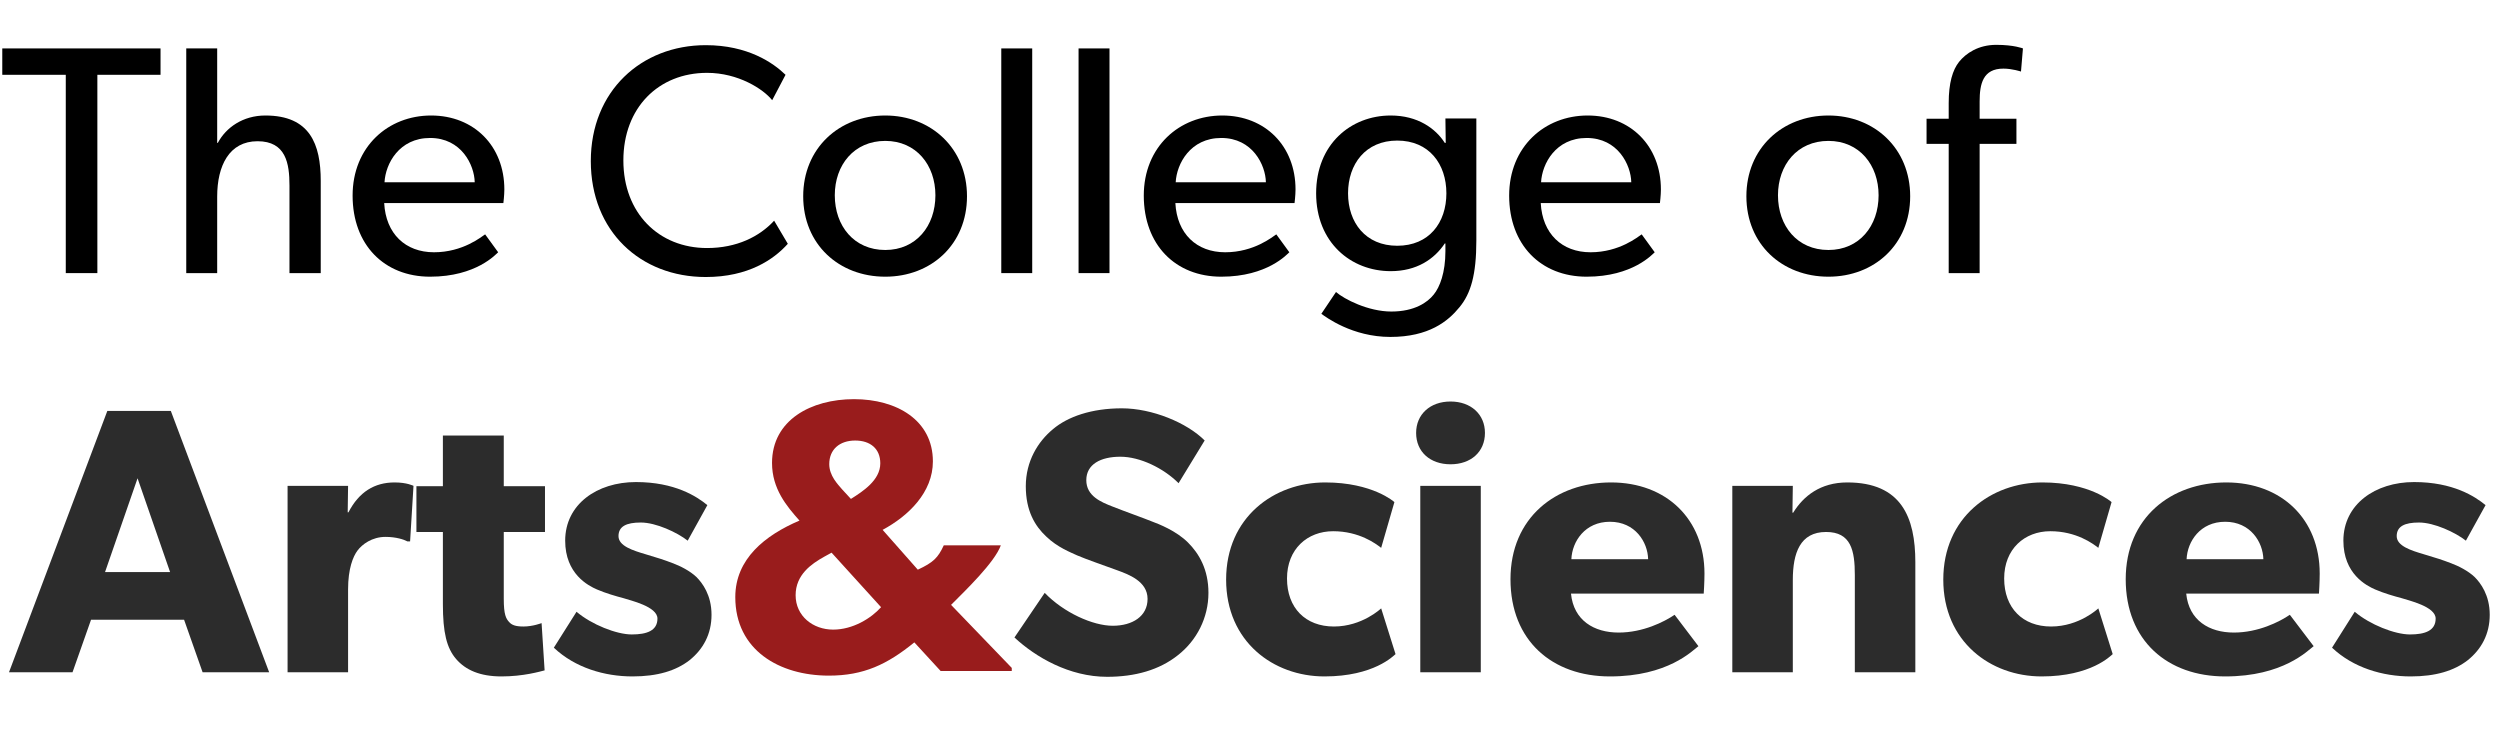
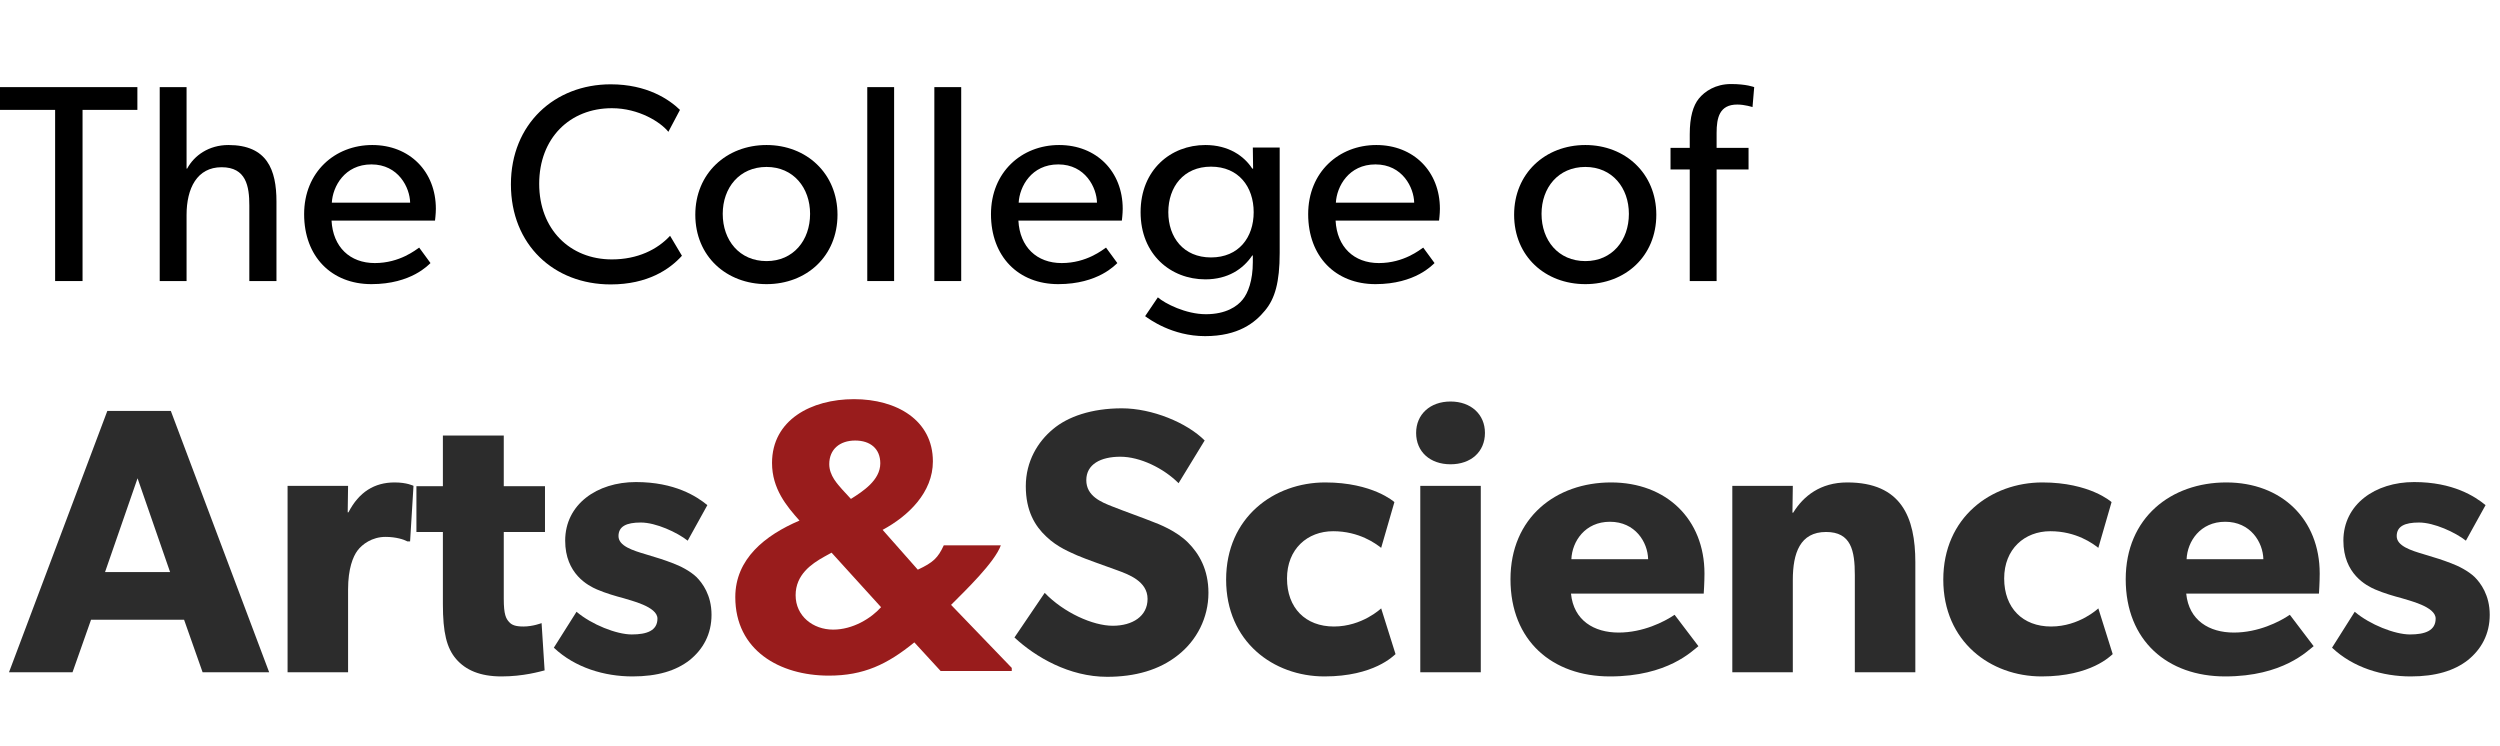
<svg xmlns="http://www.w3.org/2000/svg" width="238" height="71" viewBox="0 0 238 71" fill="none">
  <path d="M115.044 56.44C115.044 54.208 114.144 52.696 113.1 51.652C111.984 50.536 110.328 49.888 109.644 49.636C108.852 49.312 107.016 48.664 105.936 48.232C104.82 47.8 103.416 47.224 103.416 45.712C103.416 44.2 104.784 43.48 106.656 43.48C108.528 43.48 110.76 44.56 112.2 46L114.684 41.932C112.992 40.24 109.68 38.872 106.8 38.872C103.92 38.872 101.652 39.664 100.248 40.852C98.808 42.04 97.656 43.912 97.656 46.288C97.656 48.628 98.52 50.068 99.6 51.076C100.68 52.12 101.94 52.588 102.552 52.876C103.38 53.236 105.252 53.884 106.332 54.28C107.412 54.676 109.248 55.324 109.248 57.016C109.248 58.672 107.808 59.572 105.936 59.572C104.028 59.572 101.256 58.312 99.456 56.44L96.576 60.688C98.592 62.56 101.796 64.432 105.396 64.432C108.06 64.432 110.364 63.784 112.128 62.38C113.928 60.976 115.044 58.816 115.044 56.44Z" fill="#2C2C2C" />
  <path d="M131.487 57.916C131.487 57.916 129.687 59.644 126.987 59.644C124.287 59.644 122.523 57.88 122.523 55.072C122.523 52.264 124.467 50.572 126.915 50.572C129.399 50.572 130.983 51.76 131.487 52.156L132.747 47.8C132.747 47.8 130.695 45.928 126.159 45.928C121.299 45.928 116.727 49.24 116.727 55.18C116.727 61.084 121.227 64.396 126.087 64.396C130.803 64.396 132.675 62.416 132.855 62.272L131.487 57.916Z" fill="#2C2C2C" />
  <path d="M141.367 41.212C141.367 39.448 140.035 38.224 138.091 38.224C136.147 38.224 134.815 39.448 134.815 41.212C134.815 43.012 136.147 44.2 138.091 44.2C140.035 44.2 141.367 43.012 141.367 41.212ZM140.971 46.252H135.211V64H140.971V46.252Z" fill="#2C2C2C" />
  <path d="M162.266 54.604C162.266 49.42 158.63 45.928 153.374 45.928C148.118 45.928 143.798 49.276 143.798 55.144C143.798 61.012 147.794 64.396 153.266 64.396C158.774 64.396 161.114 61.948 161.69 61.516L159.422 58.528C158.414 59.212 156.398 60.22 154.094 60.22C151.754 60.22 149.81 59.068 149.558 56.512H162.194C162.194 56.512 162.266 55.468 162.266 54.604ZM149.594 53.236C149.666 51.544 150.89 49.672 153.266 49.672C155.678 49.672 156.866 51.616 156.902 53.236H149.594Z" fill="#2C2C2C" />
  <path d="M182.34 53.524C182.34 49.24 181.008 45.928 175.86 45.928C173.304 45.928 171.684 47.224 170.712 48.808H170.64L170.676 46.252H164.916V64H170.676V55.216C170.676 52.66 171.36 50.644 173.844 50.644C176.22 50.644 176.58 52.408 176.58 54.748V64H182.34V53.524Z" fill="#2C2C2C" />
  <path d="M199.761 57.916C199.761 57.916 197.961 59.644 195.261 59.644C192.561 59.644 190.797 57.88 190.797 55.072C190.797 52.264 192.741 50.572 195.189 50.572C197.673 50.572 199.257 51.76 199.761 52.156L201.021 47.8C201.021 47.8 198.969 45.928 194.433 45.928C189.573 45.928 185.001 49.24 185.001 55.18C185.001 61.084 189.501 64.396 194.361 64.396C199.077 64.396 200.949 62.416 201.129 62.272L199.761 57.916Z" fill="#2C2C2C" />
  <path d="M220.836 54.604C220.836 49.42 217.2 45.928 211.944 45.928C206.688 45.928 202.368 49.276 202.368 55.144C202.368 61.012 206.364 64.396 211.836 64.396C217.344 64.396 219.684 61.948 220.26 61.516L217.992 58.528C216.984 59.212 214.968 60.22 212.664 60.22C210.324 60.22 208.38 59.068 208.128 56.512H220.764C220.764 56.512 220.836 55.468 220.836 54.604ZM208.164 53.236C208.236 51.544 209.46 49.672 211.836 49.672C214.248 49.672 215.436 51.616 215.472 53.236H208.164Z" fill="#2C2C2C" />
  <path d="M237.022 58.528C237.022 56.656 236.158 55.504 235.582 54.928C234.97 54.352 234.07 53.884 233.278 53.596C232.522 53.308 231.982 53.128 230.758 52.768C229.534 52.408 228.166 51.976 228.166 51.04C228.166 50.104 228.922 49.744 230.29 49.744C231.73 49.744 233.746 50.68 234.754 51.472L236.626 48.088C235.618 47.26 233.53 45.892 229.822 45.892C226.114 45.892 223.09 48.016 223.09 51.472C223.09 54.64 225.286 55.756 226.114 56.116C226.942 56.476 227.95 56.764 228.634 56.944C229.282 57.16 231.874 57.736 231.874 58.888C231.874 60.04 230.866 60.4 229.426 60.4C227.986 60.4 225.61 59.464 224.17 58.24L222.01 61.66C224.026 63.568 226.834 64.396 229.498 64.396C231.874 64.396 233.638 63.856 234.934 62.848C236.23 61.804 237.022 60.364 237.022 58.528Z" fill="#2C2C2C" />
  <path d="M16.264 39.124H10.216L0.856 64H6.904L8.668 58.996H17.524L19.288 64H25.624L16.264 39.124ZM10 54.46L13.096 45.532L16.192 54.46H10Z" fill="#2C2C2C" />
  <path d="M39.365 46.252C39.365 46.252 38.753 45.928 37.565 45.928C35.657 45.928 34.181 46.828 33.173 48.772H33.101L33.137 46.252H27.377V64H33.137V56.116C33.137 54.136 33.605 52.984 34.037 52.408C34.469 51.832 35.405 51.112 36.701 51.112C37.709 51.112 38.465 51.364 38.789 51.544H39.041L39.365 46.252Z" fill="#2C2C2C" />
  <path d="M51.883 46.288H47.959V41.464H42.163V46.288H39.643V50.644H42.163V57.52C42.163 60.22 42.523 61.696 43.423 62.74C44.323 63.784 45.691 64.396 47.743 64.396C49.831 64.396 51.415 63.928 51.847 63.82L51.559 59.32C51.559 59.32 50.731 59.644 49.831 59.644C49.075 59.644 48.715 59.5 48.463 59.212C48.175 58.888 47.959 58.528 47.959 57.016V50.644H51.883V46.288Z" fill="#2C2C2C" />
  <path d="M67.737 58.528C67.737 56.656 66.873 55.504 66.297 54.928C65.685 54.352 64.785 53.884 63.993 53.596C63.237 53.308 62.697 53.128 61.473 52.768C60.249 52.408 58.881 51.976 58.881 51.04C58.881 50.104 59.637 49.744 61.005 49.744C62.445 49.744 64.461 50.68 65.469 51.472L67.341 48.088C66.333 47.26 64.245 45.892 60.537 45.892C56.829 45.892 53.805 48.016 53.805 51.472C53.805 54.64 56.001 55.756 56.829 56.116C57.657 56.476 58.665 56.764 59.349 56.944C59.997 57.16 62.589 57.736 62.589 58.888C62.589 60.04 61.581 60.4 60.141 60.4C58.701 60.4 56.325 59.464 54.885 58.24L52.725 61.66C54.741 63.568 57.549 64.396 60.213 64.396C62.589 64.396 64.353 63.856 65.649 62.848C66.945 61.804 67.737 60.364 67.737 58.528Z" fill="#2C2C2C" />
-   <path d="M15.283 4.61H0.217V7.121H6.262V26H9.269V7.121H15.283V4.61Z" fill="black" />
-   <path d="M30.534 17.227C30.534 13.724 29.511 10.996 25.264 10.996C23.125 10.996 21.513 12.143 20.738 13.6H20.676V4.61H17.731V26H20.676V18.715C20.676 15.77 21.823 13.445 24.52 13.445C27.217 13.445 27.558 15.553 27.558 17.661V26H30.534V17.227Z" fill="black" />
-   <path d="M48.014 18.033C48.014 13.91 45.131 10.996 41.039 10.996C36.947 10.996 33.568 13.972 33.568 18.622C33.568 23.303 36.575 26.341 40.946 26.341C45.348 26.341 47.239 24.171 47.425 24.016L46.185 22.311C45.844 22.528 44.077 24.016 41.318 24.016C38.59 24.016 36.73 22.249 36.575 19.335H47.921C47.921 19.335 48.014 18.591 48.014 18.033ZM36.606 17.351C36.699 15.584 38.001 13.135 40.946 13.135C43.922 13.135 45.162 15.708 45.193 17.351H36.606Z" fill="black" />
-   <path d="M73.698 21.009C72.303 22.528 70.133 23.613 67.312 23.613C62.724 23.613 59.345 20.296 59.345 15.274C59.345 10.252 62.693 6.935 67.312 6.935C70.288 6.935 72.675 8.485 73.512 9.539L74.783 7.121C73.605 5.974 71.187 4.3 67.188 4.3C61.05 4.3 56.245 8.671 56.245 15.336C56.245 22.001 60.957 26.372 67.188 26.372C71.249 26.372 73.667 24.698 75 23.21L73.698 21.009Z" fill="black" />
-   <path d="M92.058 18.684C92.058 14.127 88.648 10.996 84.277 10.996C79.875 10.996 76.465 14.127 76.465 18.684C76.465 23.272 79.875 26.341 84.277 26.341C88.648 26.341 92.058 23.272 92.058 18.684ZM89.051 18.591C89.051 21.505 87.222 23.799 84.277 23.799C81.301 23.799 79.472 21.505 79.472 18.591C79.472 15.708 81.301 13.414 84.277 13.414C87.222 13.414 89.051 15.708 89.051 18.591Z" fill="black" />
-   <path d="M98.267 4.61H95.322V26H98.267V4.61Z" fill="black" />
-   <path d="M105.624 4.61H102.679V26H105.624V4.61Z" fill="black" />
-   <path d="M123.334 18.033C123.334 13.91 120.451 10.996 116.359 10.996C112.267 10.996 108.888 13.972 108.888 18.622C108.888 23.303 111.895 26.341 116.266 26.341C120.668 26.341 122.559 24.171 122.745 24.016L121.505 22.311C121.164 22.528 119.397 24.016 116.638 24.016C113.91 24.016 112.05 22.249 111.895 19.335H123.241C123.241 19.335 123.334 18.591 123.334 18.033ZM111.926 17.351C112.019 15.584 113.321 13.135 116.266 13.135C119.242 13.135 120.482 15.708 120.513 17.351H111.926Z" fill="black" />
-   <path d="M140.548 11.275H137.603L137.634 13.6H137.541C136.673 12.236 134.968 10.996 132.395 10.996C128.613 10.996 125.296 13.724 125.296 18.405C125.296 23.086 128.613 25.814 132.395 25.814C134.875 25.814 136.549 24.667 137.541 23.179H137.603V23.923C137.603 25.938 137.076 27.333 136.487 28.046C135.898 28.79 134.658 29.658 132.457 29.658C130.256 29.658 127.962 28.48 127.187 27.798L125.792 29.875C126.226 30.185 128.737 32.076 132.364 32.076C136.022 32.076 137.851 30.588 138.936 29.255C140.021 27.953 140.548 26.155 140.548 22.9V11.275ZM137.696 18.405C137.696 21.195 136.053 23.396 133.015 23.396C130.008 23.396 128.334 21.195 128.334 18.405C128.334 15.615 130.008 13.383 133.015 13.383C136.053 13.383 137.696 15.615 137.696 18.405Z" fill="black" />
-   <path d="M158.118 18.033C158.118 13.91 155.235 10.996 151.143 10.996C147.051 10.996 143.672 13.972 143.672 18.622C143.672 23.303 146.679 26.341 151.05 26.341C155.452 26.341 157.343 24.171 157.529 24.016L156.289 22.311C155.948 22.528 154.181 24.016 151.422 24.016C148.694 24.016 146.834 22.249 146.679 19.335H158.025C158.025 19.335 158.118 18.591 158.118 18.033ZM146.71 17.351C146.803 15.584 148.105 13.135 151.05 13.135C154.026 13.135 155.266 15.708 155.297 17.351H146.71Z" fill="black" />
-   <path d="M181.849 18.684C181.849 14.127 178.439 10.996 174.068 10.996C169.666 10.996 166.256 14.127 166.256 18.684C166.256 23.272 169.666 26.341 174.068 26.341C178.439 26.341 181.849 23.272 181.849 18.684ZM178.842 18.591C178.842 21.505 177.013 23.799 174.068 23.799C171.092 23.799 169.263 21.505 169.263 18.591C169.263 15.708 171.092 13.414 174.068 13.414C177.013 13.414 178.842 15.708 178.842 18.591Z" fill="black" />
-   <path d="M192.584 4.61C192.584 4.61 191.747 4.269 190.042 4.269C188.337 4.269 187.159 5.075 186.508 5.881C185.888 6.656 185.516 7.896 185.516 9.818V11.306H183.408V13.693H185.516V26H188.461V13.693H191.964V11.306H188.461V9.663C188.461 7.989 188.771 6.532 190.724 6.532C191.561 6.532 192.398 6.811 192.398 6.811L192.584 4.61Z" fill="black" />
+   <path d="M13.079 8.294H0V10.461H5.248V26.756H7.858V10.461H13.079V8.294Z" fill="black" />
+   <path d="M26.319 19.184C26.319 16.16 25.431 13.806 21.744 13.806C19.887 13.806 18.488 14.796 17.815 16.053H17.761V8.294H15.205V26.756H17.761V20.468C17.761 17.926 18.757 15.92 21.098 15.92C23.44 15.92 23.736 17.739 23.736 19.558V26.756H26.319V19.184Z" fill="black" />
+   <path d="M41.494 19.88C41.494 16.321 38.991 13.806 35.439 13.806C31.886 13.806 28.953 16.375 28.953 20.388C28.953 24.428 31.563 27.05 35.358 27.05C39.179 27.05 40.821 25.177 40.983 25.044L39.906 23.572C39.61 23.759 38.076 25.044 35.681 25.044C33.312 25.044 31.698 23.518 31.563 21.003H41.413C41.413 21.003 41.494 20.361 41.494 19.88ZM31.59 19.291C31.671 17.766 32.801 15.652 35.358 15.652C37.941 15.652 39.018 17.873 39.045 19.291H31.59Z" fill="black" />
+   <path d="M63.791 22.448C62.58 23.759 60.696 24.696 58.247 24.696C54.264 24.696 51.331 21.833 51.331 17.498C51.331 13.164 54.237 10.301 58.247 10.301C60.831 10.301 62.903 11.639 63.629 12.549L64.733 10.461C63.71 9.472 61.611 8.027 58.139 8.027C52.811 8.027 48.639 11.799 48.639 17.552C48.639 23.304 52.73 27.077 58.139 27.077C61.665 27.077 63.764 25.632 64.921 24.348L63.791 22.448Z" fill="black" />
+   <path d="M79.73 20.442C79.73 16.508 76.77 13.806 72.975 13.806C69.154 13.806 66.193 16.508 66.193 20.442C66.193 24.401 69.154 27.05 72.975 27.05C76.77 27.05 79.73 24.401 79.73 20.442ZM77.12 20.361C77.12 22.876 75.532 24.856 72.975 24.856C70.392 24.856 68.804 22.876 68.804 20.361C68.804 17.873 70.392 15.893 72.975 15.893C75.532 15.893 77.12 17.873 77.12 20.361Z" fill="black" />
+   <path d="M85.12 8.294H82.564V26.756H85.12V8.294Z" fill="black" />
+   <path d="M91.507 8.294H88.95V26.756H91.507V8.294Z" fill="black" />
+   <path d="M106.882 19.88C106.882 16.321 104.379 13.806 100.827 13.806C97.274 13.806 94.341 16.375 94.341 20.388C94.341 24.428 96.951 27.05 100.746 27.05C104.567 27.05 106.209 25.177 106.37 25.044L105.294 23.572C104.998 23.759 103.464 25.044 101.069 25.044C98.701 25.044 97.086 23.518 96.951 21.003H106.801C106.801 21.003 106.882 20.361 106.882 19.88ZM96.978 19.291C97.059 17.766 98.189 15.652 100.746 15.652C103.329 15.652 104.406 17.873 104.433 19.291H96.978Z" fill="black" />
+   <path d="M121.826 14.047H119.269L119.296 16.053H119.215C118.462 14.876 116.982 13.806 114.748 13.806C111.465 13.806 108.585 16.16 108.585 20.201C108.585 24.241 111.465 26.595 114.748 26.595C116.901 26.595 118.354 25.605 119.215 24.321H119.269V24.963C119.269 26.702 118.812 27.906 118.3 28.522C117.789 29.164 116.713 29.913 114.802 29.913C112.891 29.913 110.9 28.896 110.227 28.308L109.016 30.1C109.393 30.368 111.572 32 114.721 32C117.897 32 119.485 30.716 120.427 29.565C121.368 28.442 121.826 26.89 121.826 24.08V14.047ZM119.35 20.201C119.35 22.609 117.924 24.508 115.286 24.508C112.676 24.508 111.223 22.609 111.223 20.201C111.223 17.793 112.676 15.866 115.286 15.866C117.924 15.866 119.35 17.793 119.35 20.201Z" fill="black" />
+   <path d="M137.079 19.88C137.079 16.321 134.576 13.806 131.024 13.806C127.471 13.806 124.538 16.375 124.538 20.388C124.538 24.428 127.148 27.05 130.943 27.05C134.765 27.05 136.406 25.177 136.568 25.044L135.491 23.572C135.195 23.759 133.661 25.044 131.266 25.044C128.898 25.044 127.283 23.518 127.148 21.003H136.998C136.998 21.003 137.079 20.361 137.079 19.88ZM127.175 19.291C127.256 17.766 128.386 15.652 130.943 15.652C133.527 15.652 134.603 17.873 134.63 19.291H127.175Z" fill="black" />
+   <path d="M157.681 20.442C157.681 16.508 154.72 13.806 150.926 13.806C147.104 13.806 144.144 16.508 144.144 20.442C144.144 24.401 147.104 27.05 150.926 27.05C154.72 27.05 157.681 24.401 157.681 20.442ZM155.07 20.361C155.07 22.876 153.482 24.856 150.926 24.856C148.342 24.856 146.754 22.876 146.754 20.361C146.754 17.873 148.342 15.893 150.926 15.893C153.482 15.893 155.07 17.873 155.07 20.361Z" fill="black" />
+   <path d="M167 8.294C167 8.294 166.273 8 164.793 8C163.313 8 162.29 8.696 161.725 9.391C161.187 10.06 160.864 11.13 160.864 12.789V14.074H159.034V16.134H160.864V26.756H163.421V16.134H166.462V14.074H163.421V12.655C163.421 11.211 163.69 9.953 165.385 9.953C166.112 9.953 166.839 10.194 166.839 10.194L167 8.294Z" fill="black" />
  <path d="M96.32 63.584L90.541 57.584C91.903 56.221 94.69 53.546 95.28 51.915H89.848C89.303 53.097 88.855 53.546 87.375 54.234L84.025 50.442C86.491 49.117 88.811 46.871 88.811 43.926C88.811 39.988 85.35 38 81.301 38C77.215 38 73.497 39.988 73.497 44.074C73.497 46.54 74.896 48.197 76.111 49.559C72.835 50.958 70 53.203 70 56.847C70 61.89 74.197 64.32 78.908 64.32C82.221 64.32 84.467 63.252 87.044 61.154L89.547 63.878H96.32V63.584ZM83.804 44.111C83.804 45.73 82.111 46.798 81.007 47.497L80.16 46.577C79.755 46.098 78.945 45.289 78.945 44.184C78.945 42.785 79.939 41.939 81.412 41.939C82.847 41.939 83.804 42.712 83.804 44.111ZM83.878 57.804C82.921 58.872 81.191 59.939 79.313 59.939C77.399 59.939 75.743 58.651 75.743 56.663C75.743 54.712 77.252 53.681 78.43 53.019L79.166 52.614L83.878 57.804Z" fill="#991C1C" />
</svg>
